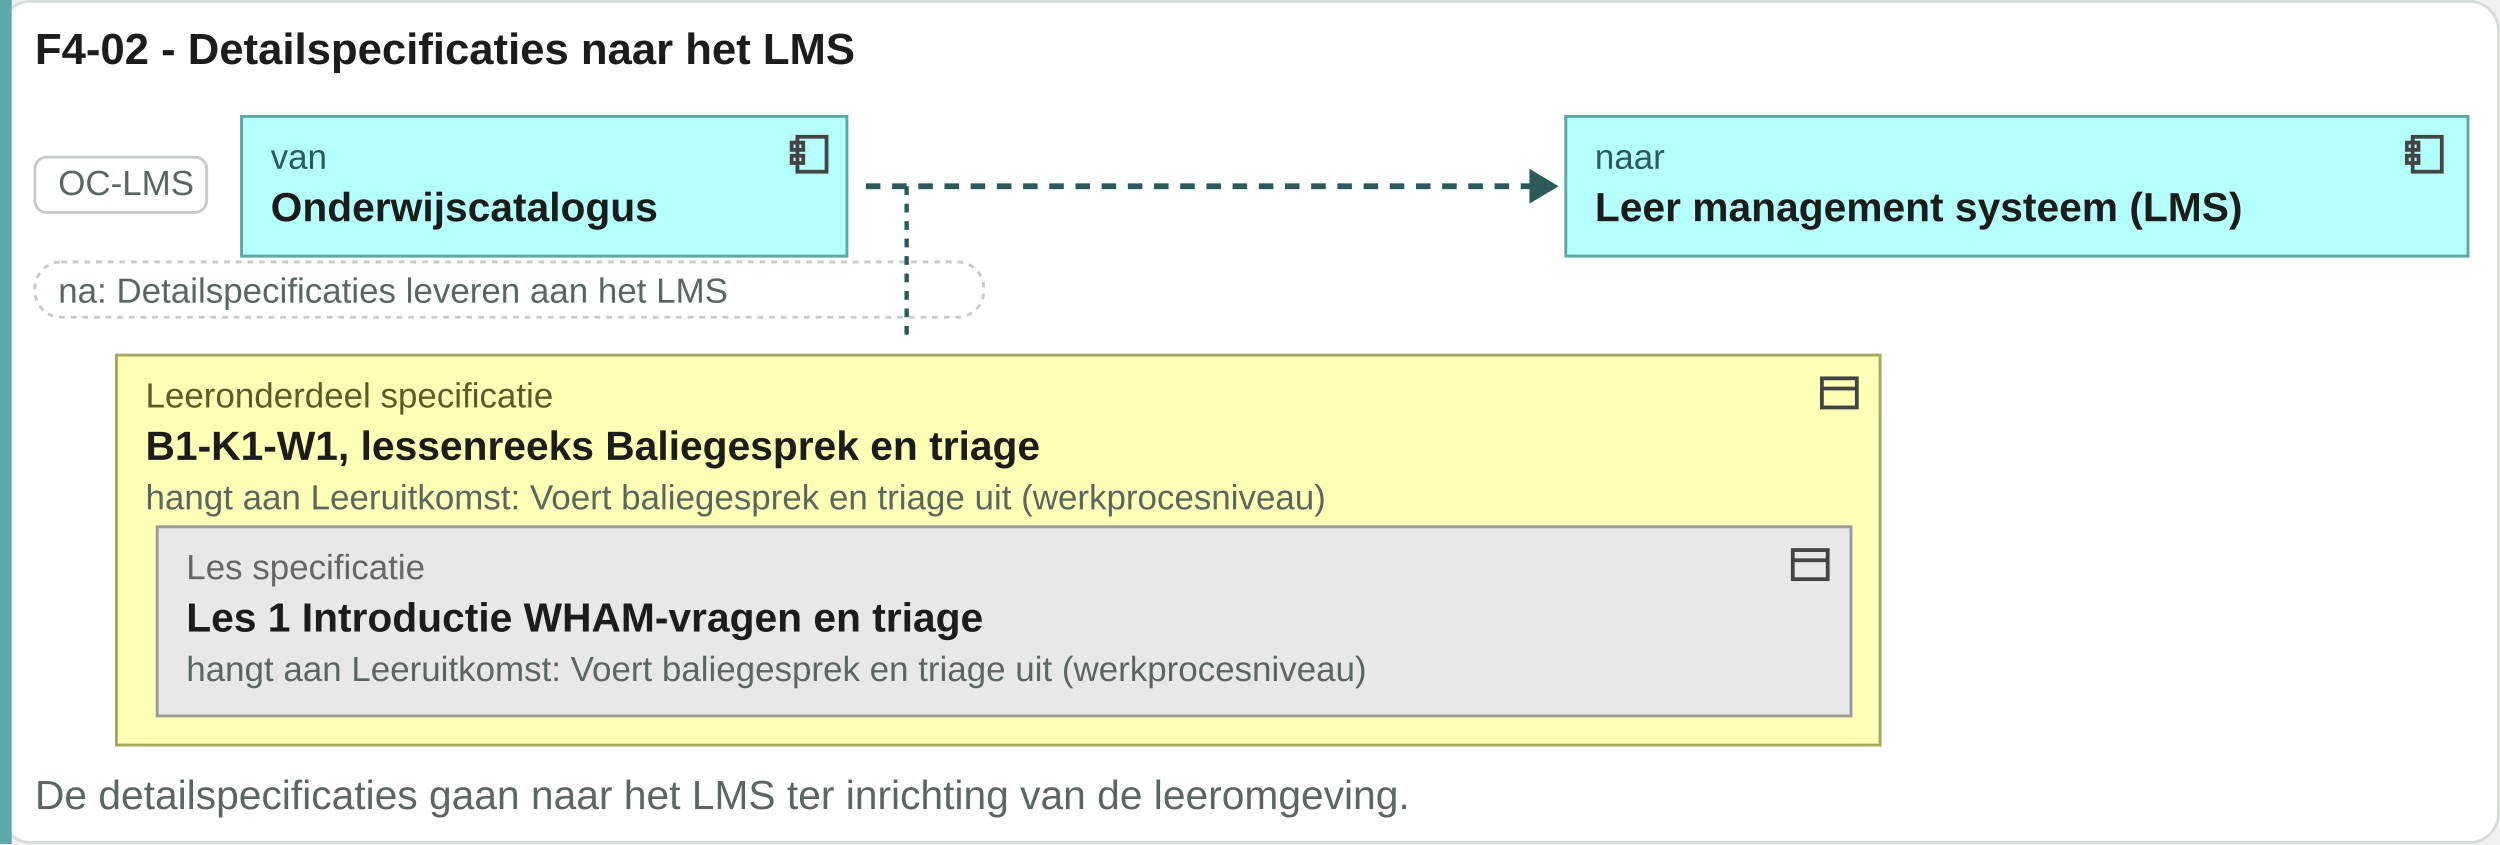
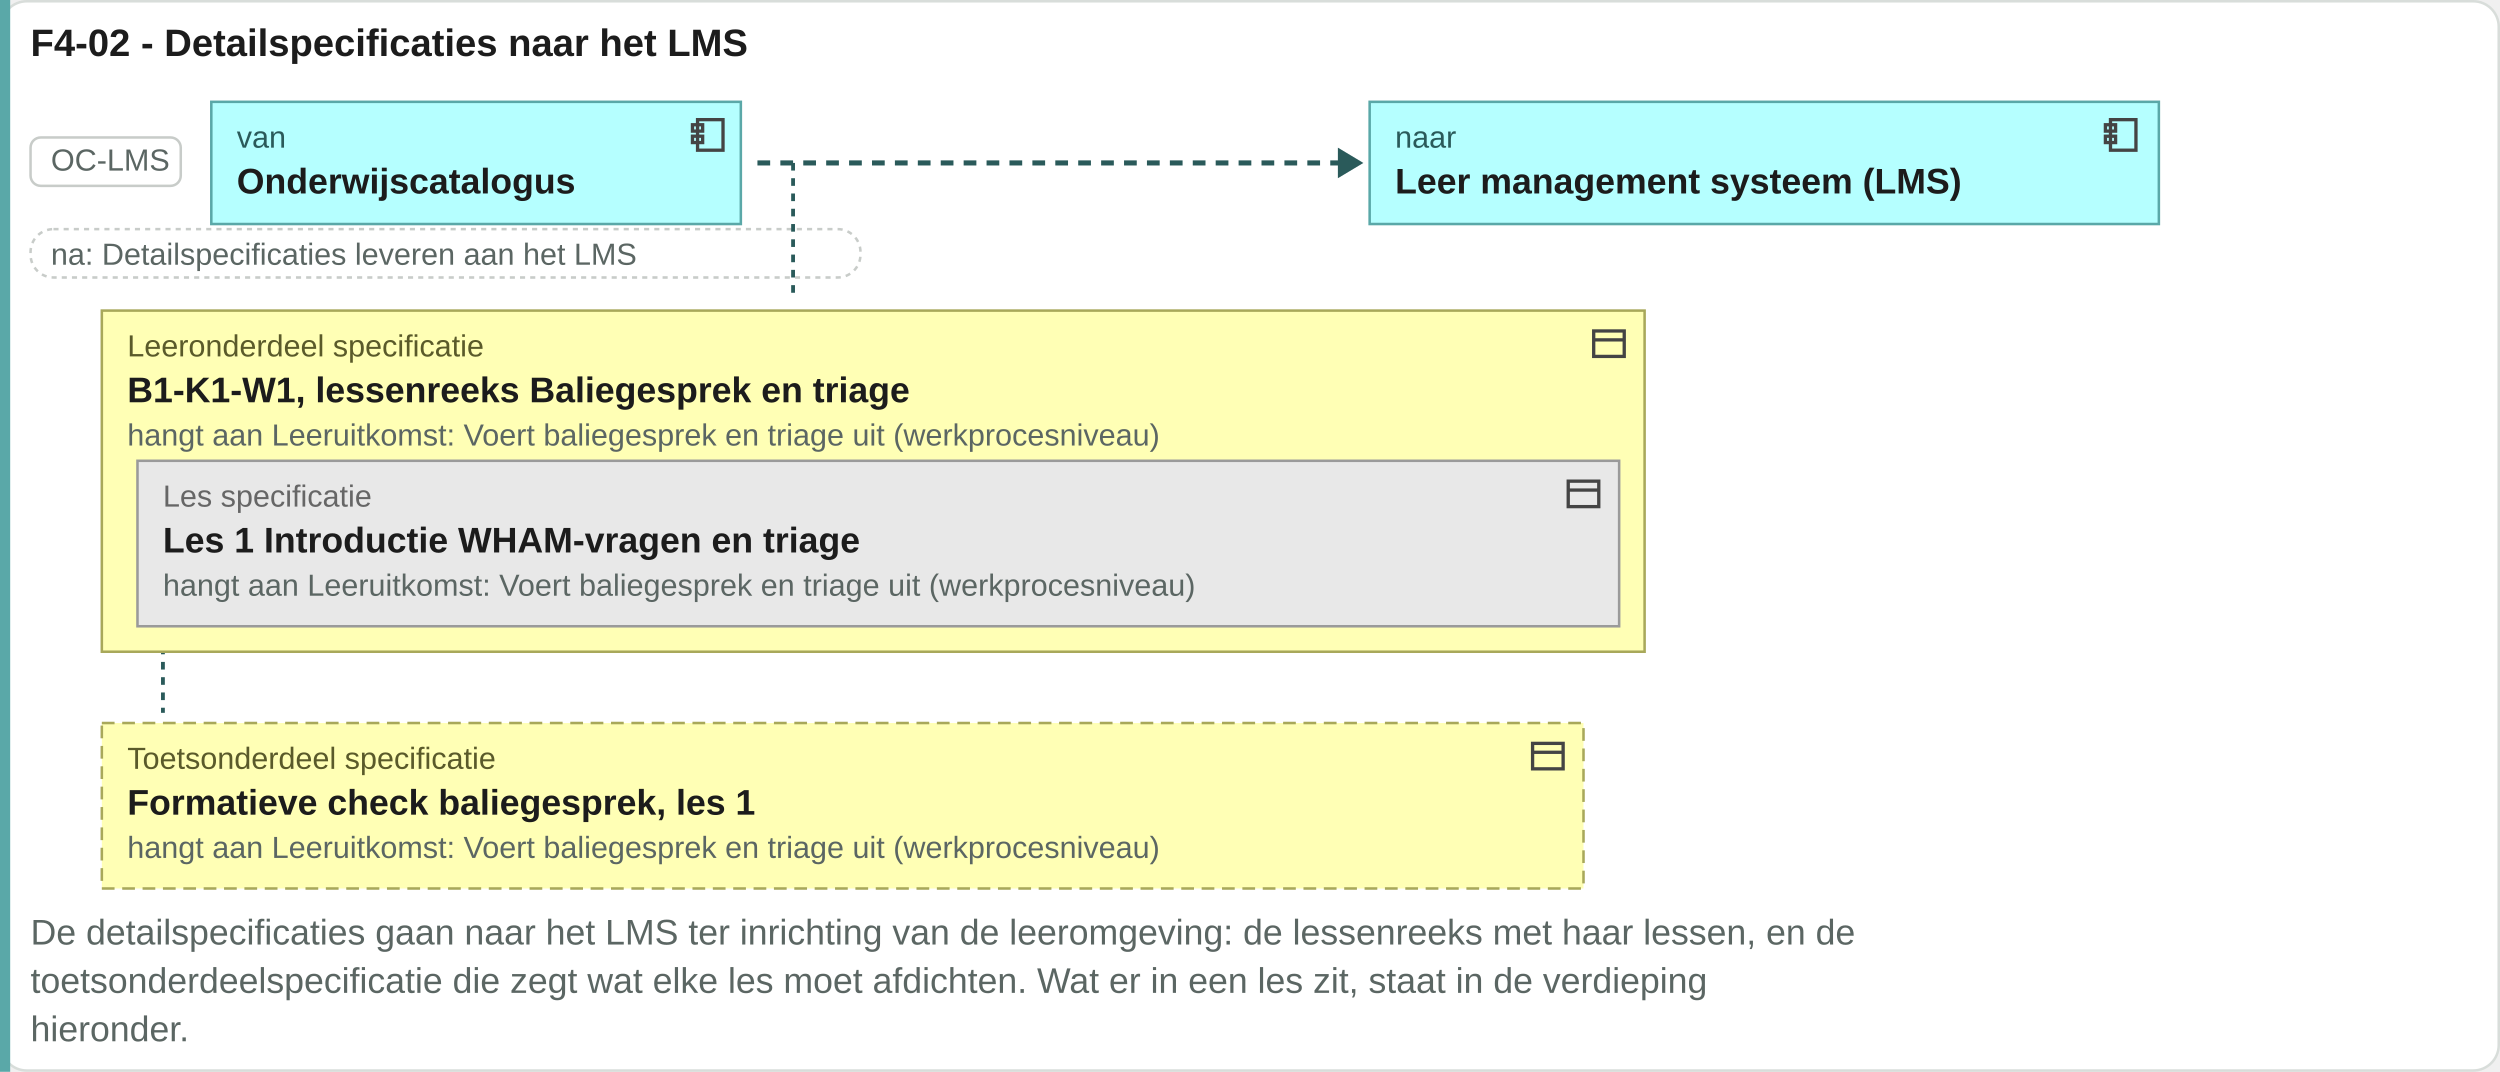
- <svg xmlns="http://www.w3.org/2000/svg" viewBox="0 0 859 290" width="859" height="290">
-   <rect x="0.5" y="0.5" width="858" height="289" rx="10" fill="#ffffff" stroke="#d8ddda" />
+ <svg xmlns="http://www.w3.org/2000/svg" viewBox="0 0 982 421" width="982" height="421">
+   <rect x="0.5" y="0.5" width="981" height="420" rx="10" fill="#ffffff" stroke="#d8ddda" />
  <text x="12" y="22" font-family="Arial, Helvetica, sans-serif" font-size="15" font-weight="bold" fill="#1c1c1c" text-anchor="start">F4-02 - Detailspecificaties naar het LMS</text>
-   <rect x="0" y="0" width="4" height="290" fill="#5aa8a8" />
+   <rect x="0" y="0" width="4" height="421" fill="#5aa8a8" />
  <rect x="12" y="54" width="59" height="19" rx="4" fill="#ffffff" stroke="#c8ccc9" />
  <text x="20" y="67" font-family="Arial, Helvetica, sans-serif" font-size="12" fill="#5b6663" text-anchor="start">OC-LMS</text>
  <rect x="83" y="40" width="208" height="48" rx="0" fill="#b5ffff" stroke="#5aa8a8" />
  <g transform="translate(270,45)" fill="none" stroke="#444" stroke-width="1.3">
    <rect x="4" y="2" width="10" height="12" />
    <rect x="2" y="4" width="4" height="2.5" />
    <rect x="2" y="8.5" width="4" height="2.5" />
  </g>
  <text x="93" y="58" font-family="Arial, Helvetica, sans-serif" font-size="12" fill="#2a5a5a" text-anchor="start">van</text>
  <text x="93" y="76" font-family="Arial, Helvetica, sans-serif" font-size="14" font-weight="bold" fill="#1c1c1c" text-anchor="start">Onderwijscatalogus</text>
  <path d="M297.52 64H527.52" stroke="#2a5a5a" stroke-width="2" stroke-dasharray="5 4" />
  <path d="M525.52 58l10 6-10 6z" fill="#2a5a5a" />
  <rect x="538" y="40" width="310" height="48" rx="0" fill="#b5ffff" stroke="#5aa8a8" />
  <g transform="translate(825,45)" fill="none" stroke="#444" stroke-width="1.3">
    <rect x="4" y="2" width="10" height="12" />
    <rect x="2" y="4" width="4" height="2.5" />
    <rect x="2" y="8.5" width="4" height="2.5" />
  </g>
  <text x="548" y="58" font-family="Arial, Helvetica, sans-serif" font-size="12" fill="#2a5a5a" text-anchor="start">naar</text>
  <text x="548" y="76" font-family="Arial, Helvetica, sans-serif" font-size="14" font-weight="bold" fill="#1c1c1c" text-anchor="start">Leer management systeem (LMS)</text>
  <rect x="12" y="90" width="326" height="19" rx="9" fill="#ffffff" stroke="#c8ccc9" stroke-dasharray="2 2" />
  <text x="20" y="104" font-family="Arial, Helvetica, sans-serif" font-size="12" fill="#5b6663" text-anchor="start">na: Detailspecificaties leveren aan het LMS</text>
  <path d="M311.52 64V118" stroke="#2a5a5a" stroke-width="1.5" stroke-dasharray="3 3" />
+   <path d="M64 122V280" stroke="#2a5a5a" stroke-width="1.5" stroke-dasharray="3 3" />
  <rect x="40" y="122" width="606" height="134" rx="0" fill="#ffffb5" stroke="#a8a85a" />
  <g transform="translate(624,127)" fill="none" stroke="#444" stroke-width="1.3">
    <rect x="2" y="3" width="12" height="10" />
    <path d="M2 6.5h12" />
  </g>
  <text x="50" y="140" font-family="Arial, Helvetica, sans-serif" font-size="12" fill="#5a5a2a" text-anchor="start">Leeronderdeel specificatie</text>
  <text x="50" y="158" font-family="Arial, Helvetica, sans-serif" font-size="14" font-weight="bold" fill="#1c1c1c" text-anchor="start">B1-K1-W1, lessenreeks Baliegesprek en triage</text>
  <rect x="54" y="181" width="582" height="65" rx="0" fill="#e8e8e8" stroke="#9a9a9a" />
  <g transform="translate(614,186)" fill="none" stroke="#444" stroke-width="1.3">
    <rect x="2" y="3" width="12" height="10" />
    <path d="M2 6.5h12" />
  </g>
  <text x="64" y="199" font-family="Arial, Helvetica, sans-serif" font-size="12" fill="#666666" text-anchor="start">Les specificatie</text>
  <text x="64" y="217" font-family="Arial, Helvetica, sans-serif" font-size="14" font-weight="bold" fill="#1c1c1c" text-anchor="start">Les 1 Introductie WHAM-vragen en triage</text>
  <text x="64" y="234" font-family="Arial, Helvetica, sans-serif" font-size="12" fill="#5b6663" text-anchor="start">hangt aan Leeruitkomst: Voert baliegesprek en triage uit (werkprocesniveau)</text>
  <text x="50" y="175" font-family="Arial, Helvetica, sans-serif" font-size="12" fill="#5b6663" text-anchor="start">hangt aan Leeruitkomst: Voert baliegesprek en triage uit (werkprocesniveau)</text>
-   <text x="12" y="278" font-family="Arial, Helvetica, sans-serif" font-size="14" fill="#5b6663" text-anchor="start">De detailspecificaties gaan naar het LMS ter inrichting van de leeromgeving.</text>
+   <rect x="40" y="284" width="582" height="65" rx="0" fill="#ffffb5" stroke="#a8a85a" stroke-dasharray="5 3" />
+   <g transform="translate(600,289)" fill="none" stroke="#444" stroke-width="1.3">
+     <rect x="2" y="3" width="12" height="10" />
+     <path d="M2 6.5h12" />
+   </g>
+   <text x="50" y="302" font-family="Arial, Helvetica, sans-serif" font-size="12" fill="#5a5a2a" text-anchor="start">Toetsonderdeel specificatie</text>
+   <text x="50" y="320" font-family="Arial, Helvetica, sans-serif" font-size="14" font-weight="bold" fill="#1c1c1c" text-anchor="start">Formatieve check baliegesprek, les 1</text>
+   <text x="50" y="337" font-family="Arial, Helvetica, sans-serif" font-size="12" fill="#5b6663" text-anchor="start">hangt aan Leeruitkomst: Voert baliegesprek en triage uit (werkprocesniveau)</text>
+   <text x="12" y="371" font-family="Arial, Helvetica, sans-serif" font-size="14" fill="#5b6663" text-anchor="start">De detailspecificaties gaan naar het LMS ter inrichting van de leeromgeving: de lessenreeks met haar lessen, en de</text>
+   <text x="12" y="390" font-family="Arial, Helvetica, sans-serif" font-size="14" fill="#5b6663" text-anchor="start">toetsonderdeelspecificatie die zegt wat elke les moet afdichten. Wat er in een les zit, staat in de verdieping</text>
+   <text x="12" y="409" font-family="Arial, Helvetica, sans-serif" font-size="14" fill="#5b6663" text-anchor="start">hieronder.</text>
</svg>
